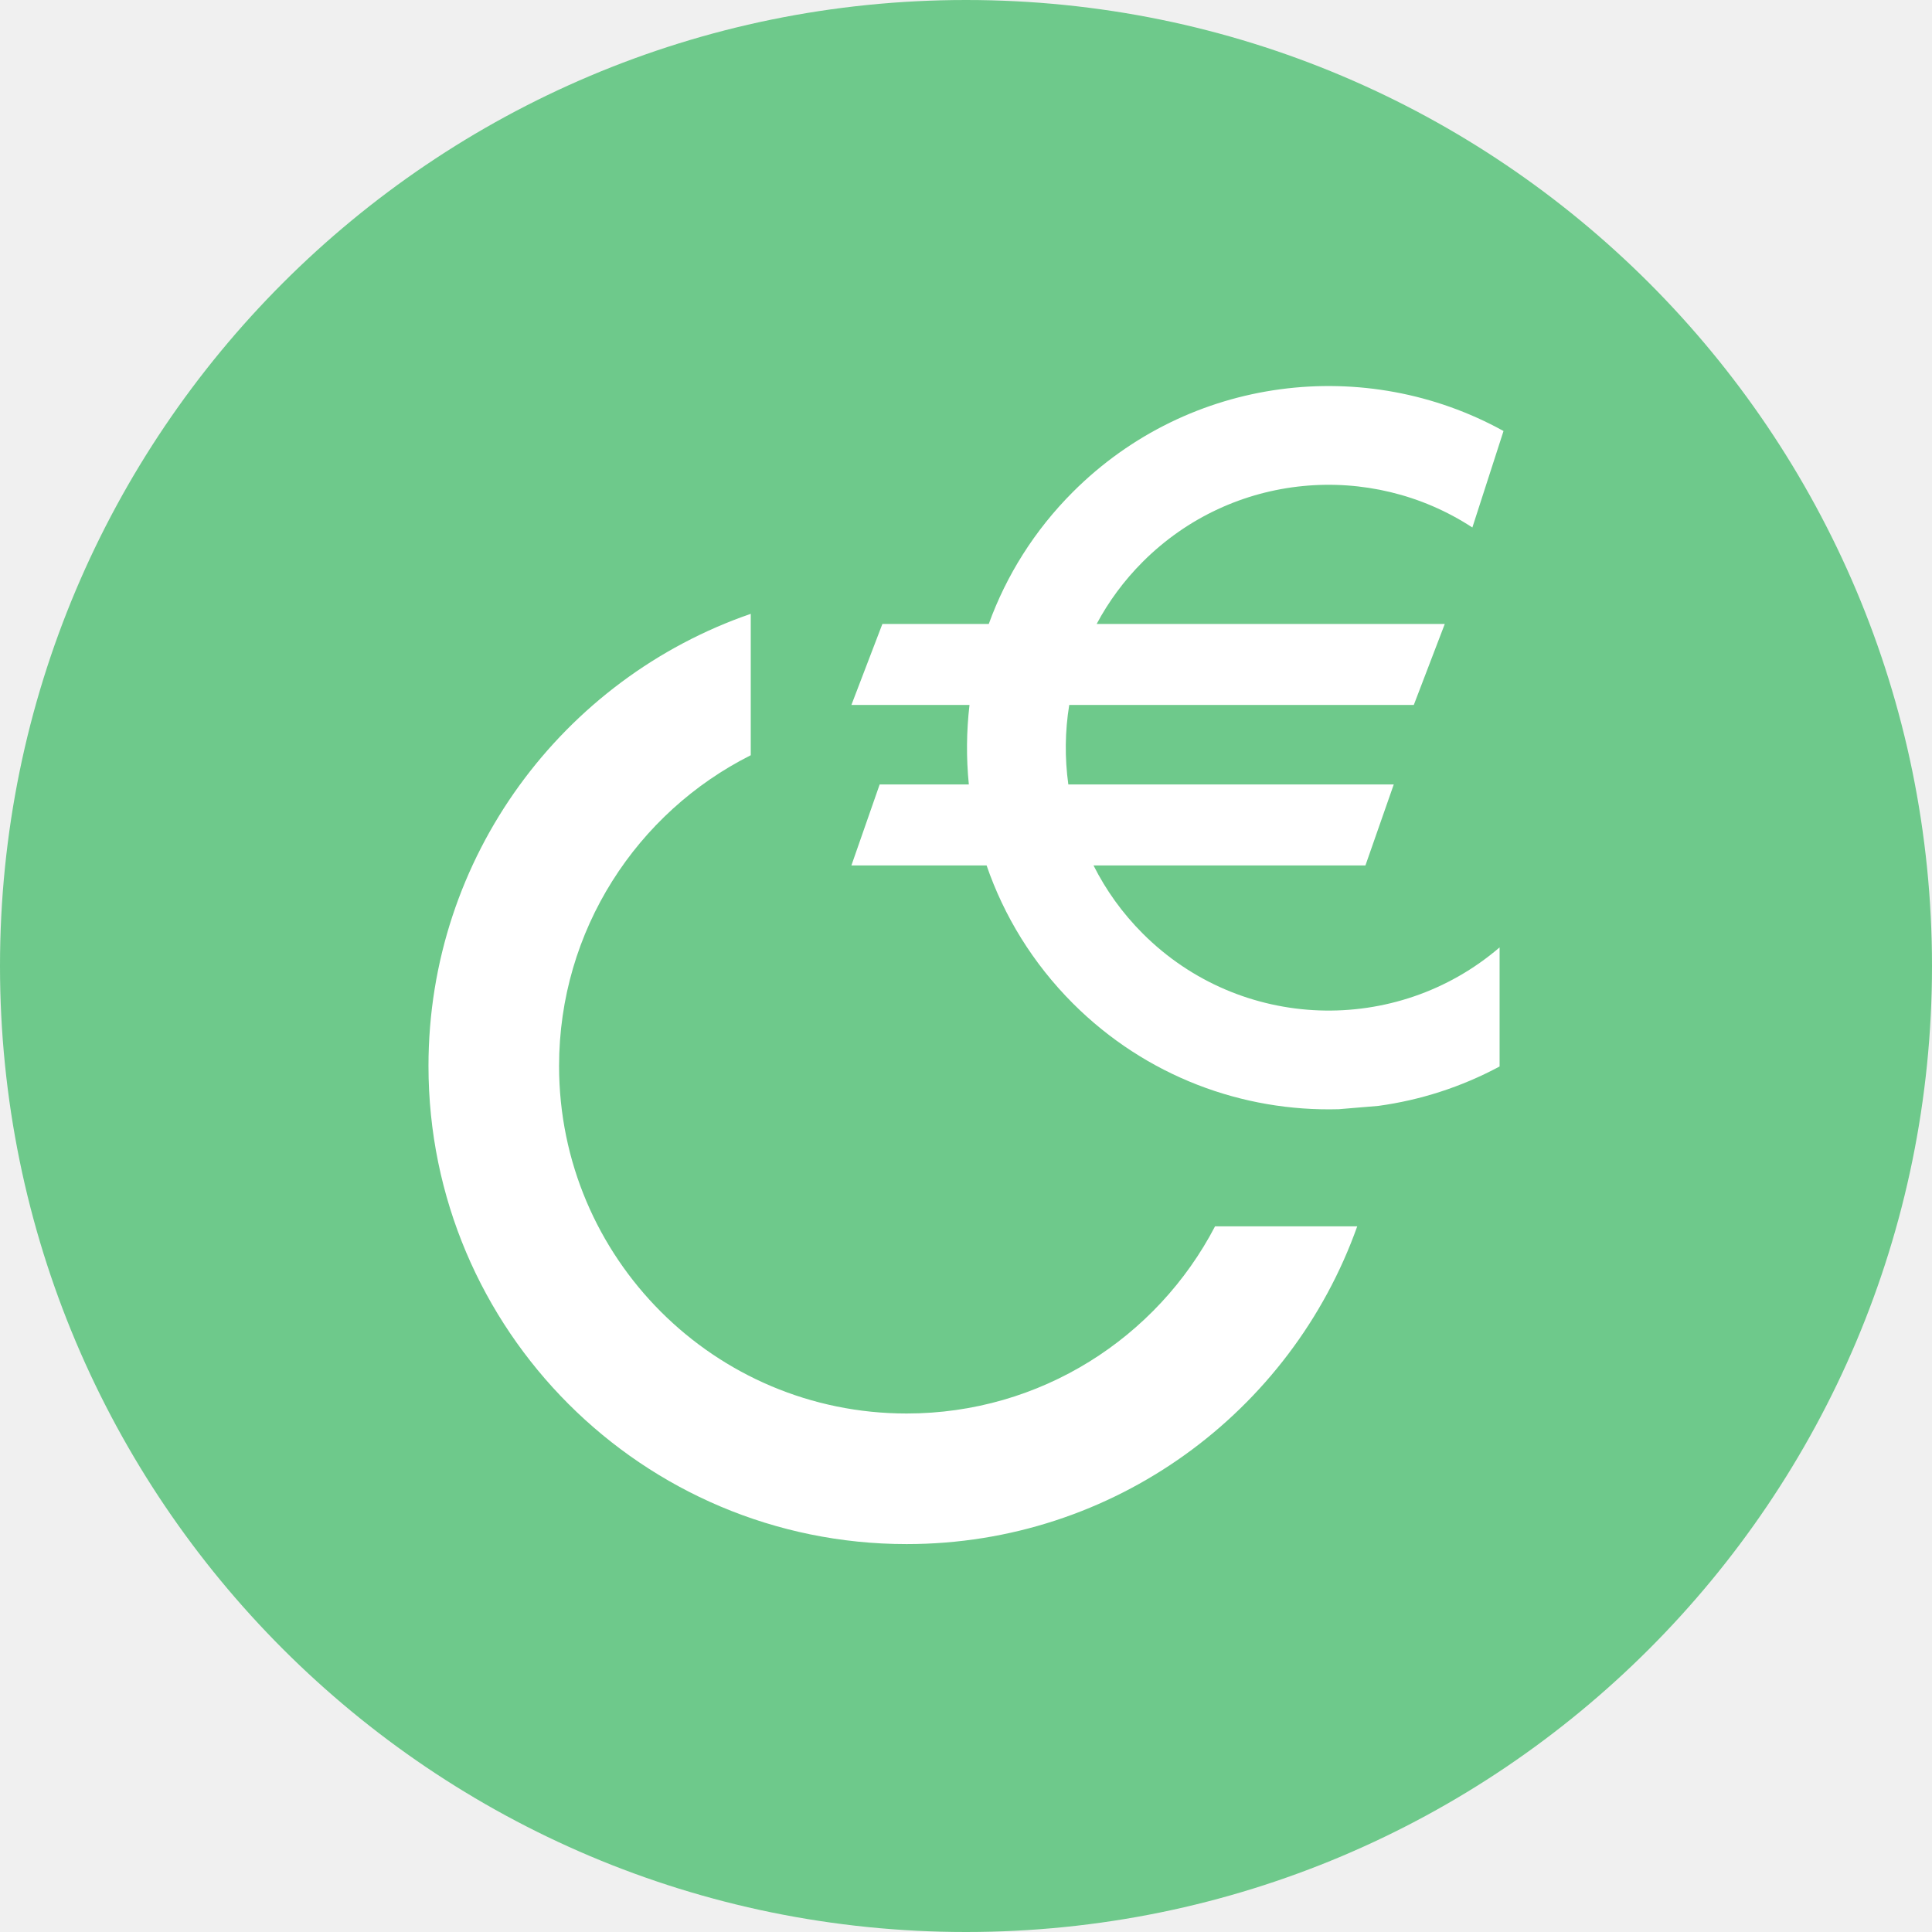
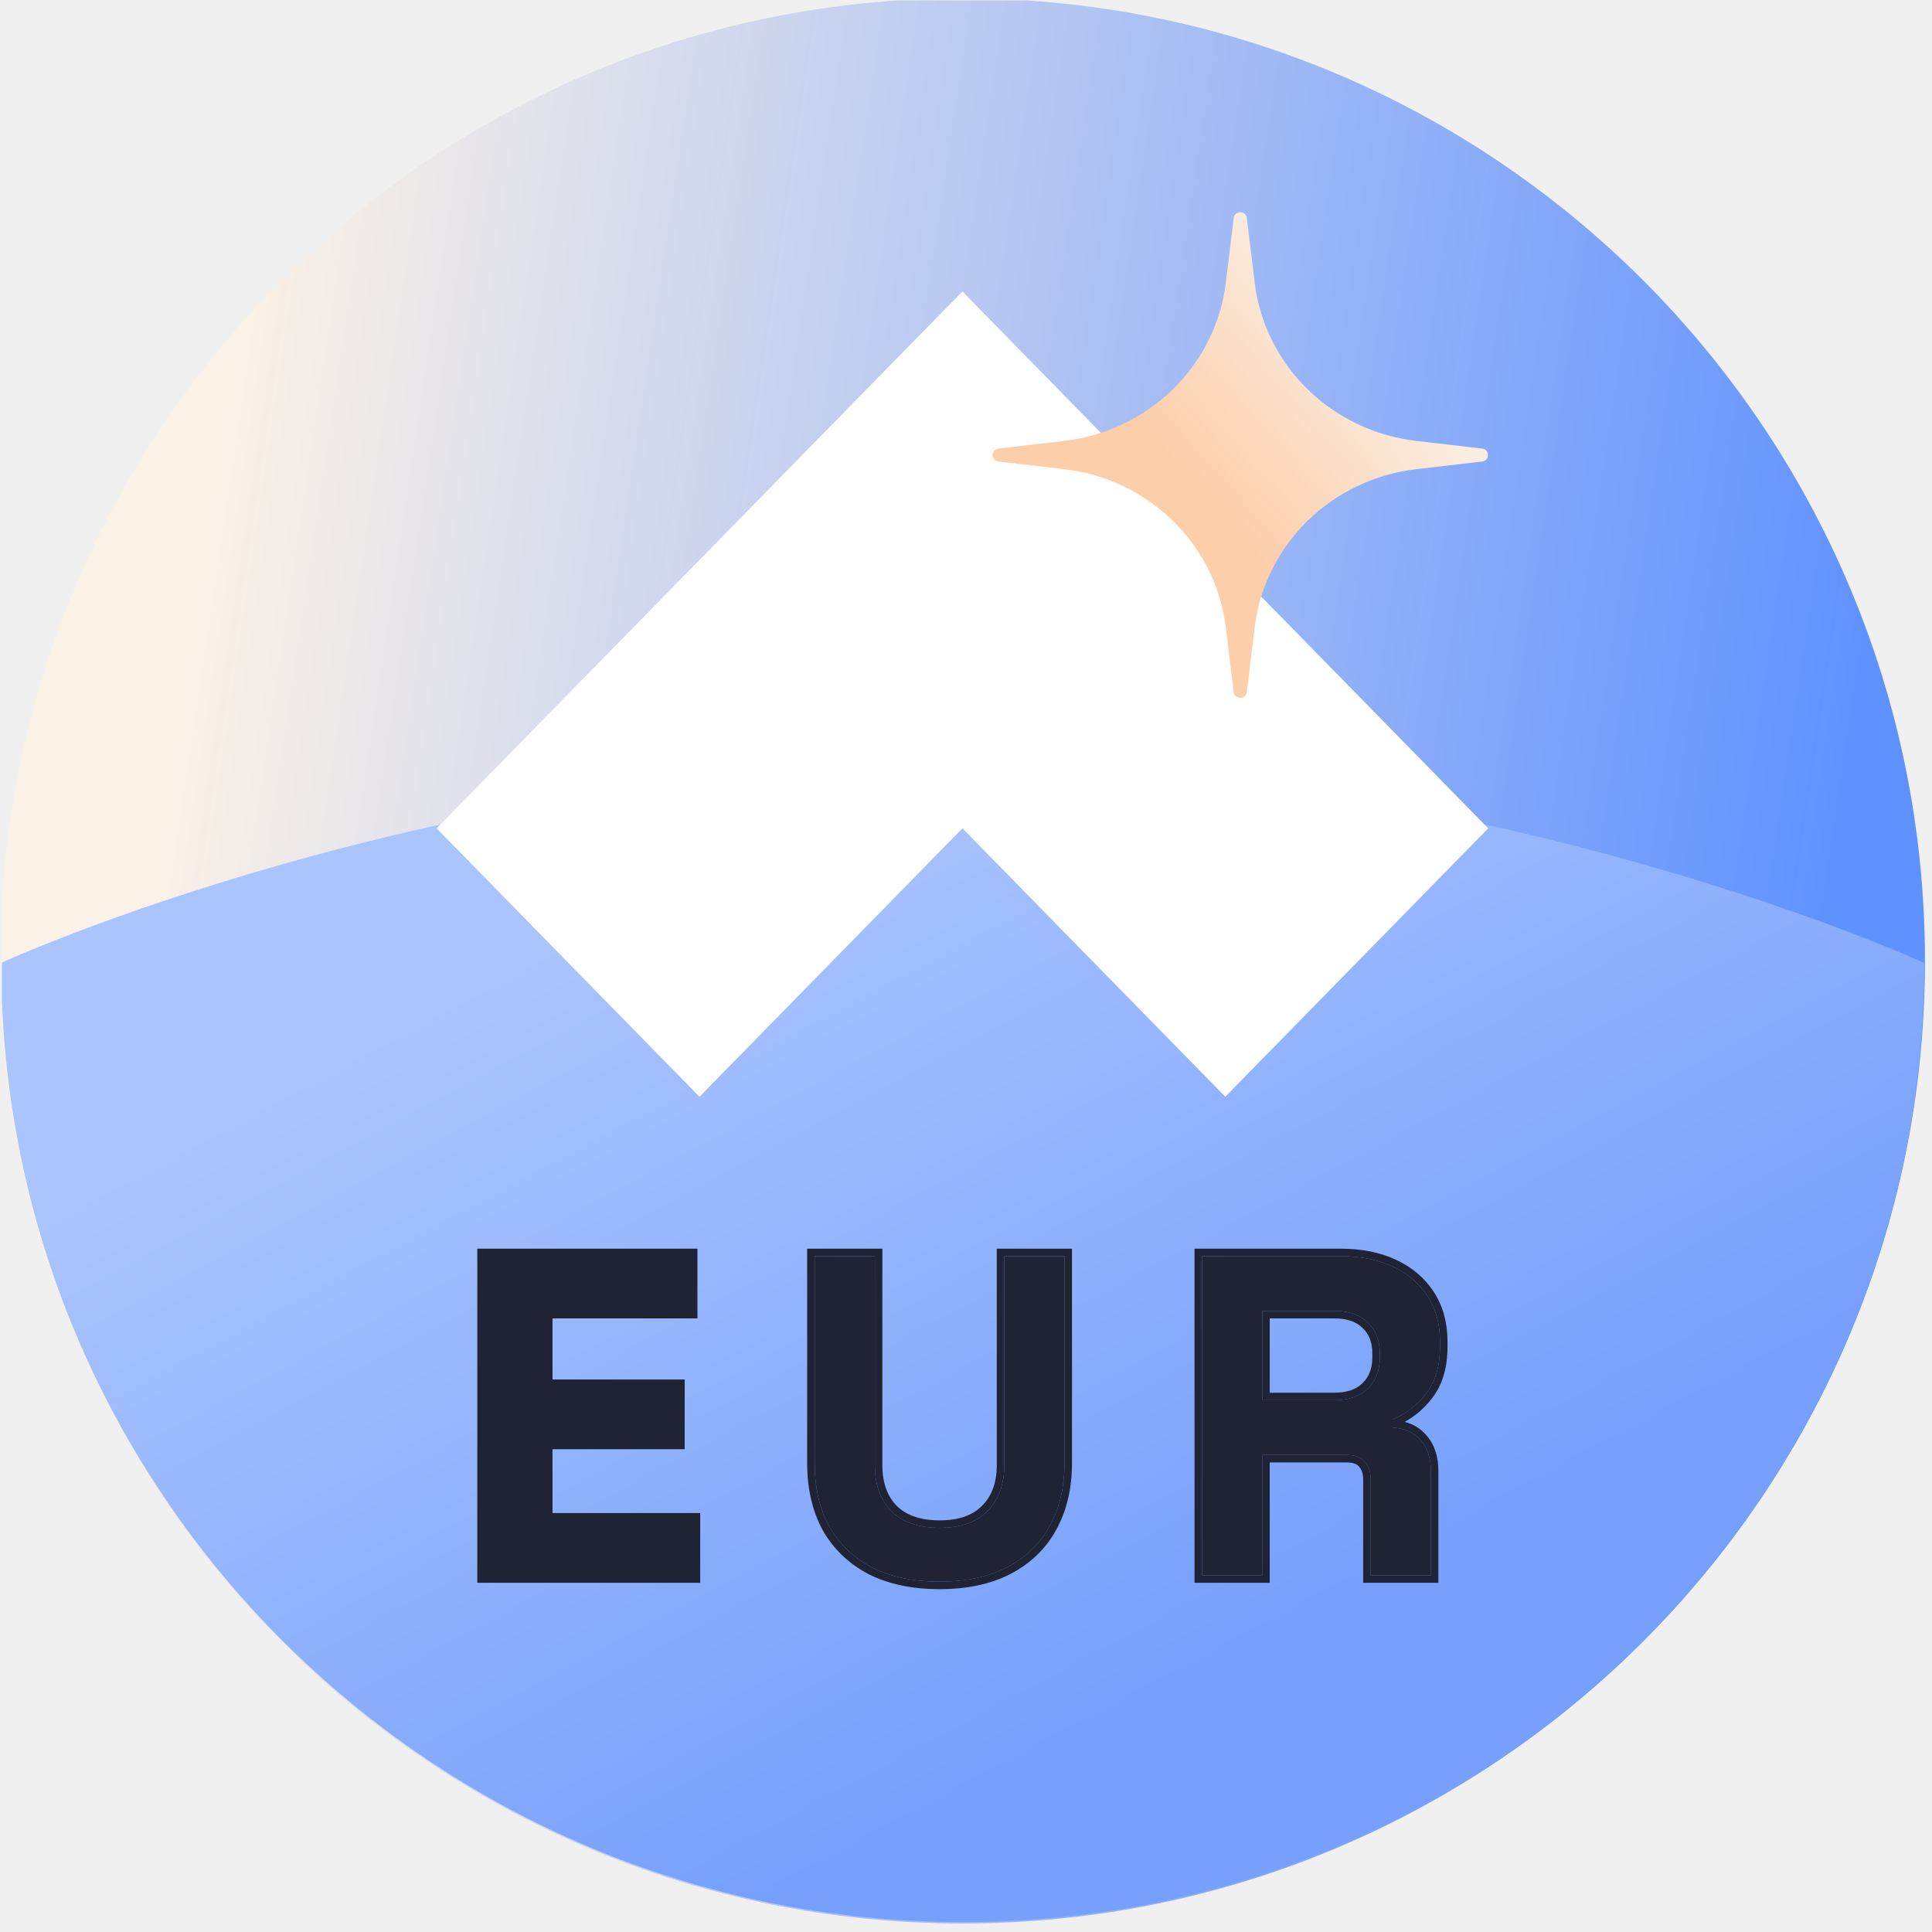
- <svg xmlns="http://www.w3.org/2000/svg" width="32" height="32" viewBox="0 0 32 32" fill="none">
-   <rect width="32" height="32" rx="16" fill="#6EC98B" />
-   <path fill-rule="evenodd" clip-rule="evenodd" d="M12.435 10.167C9.329 11.237 7.097 14.186 7.097 17.656C7.097 22.029 10.643 25.575 15.017 25.575C18.459 25.575 21.388 23.379 22.48 20.312H20.125C19.165 22.154 17.238 23.412 15.017 23.412C11.837 23.412 9.26 20.835 9.26 17.656C9.26 15.405 10.552 13.455 12.435 12.509V10.167Z" fill="white" />
-   <path fill-rule="evenodd" clip-rule="evenodd" d="M24.903 7.139C22.626 5.88 19.703 6.217 17.771 8.148C17.131 8.788 16.666 9.537 16.377 10.335H14.615L14.102 11.676H16.058C16.007 12.113 16.003 12.555 16.047 12.993H14.57L14.102 14.334H16.341C16.628 15.169 17.105 15.953 17.771 16.62C18.983 17.831 20.585 18.416 22.173 18.372L22.83 18.317C23.525 18.222 24.206 18.004 24.838 17.664L24.838 15.692C23.128 17.16 20.548 17.083 18.928 15.463C18.588 15.123 18.316 14.741 18.112 14.334H22.616L23.085 12.993H17.695C17.634 12.556 17.639 12.111 17.71 11.676H23.417L23.93 10.335H18.164C18.361 9.965 18.616 9.617 18.928 9.305C20.411 7.822 22.698 7.632 24.387 8.737L24.903 7.139Z" fill="white" />
+ <svg xmlns="http://www.w3.org/2000/svg" width="501" height="501" viewBox="0 0 501 501" fill="none">
+   <g clip-path="url(#clip0_9167_1755)">
+     <path d="M499.176 249.175C499.176 387.031 387.422 498.785 249.566 498.785C111.71 498.785 -0.045 387.031 -0.045 249.175C-0.045 111.319 111.71 -0.436 249.566 -0.436C387.422 -0.436 499.176 111.319 499.176 249.175Z" fill="url(#paint0_linear_9167_1755)" />
+     <path d="M249.652 498.425C111.946 498.425 0.313 387.058 0.313 249.68C0.313 249.68 111.946 198.494 249.652 198.494C387.357 198.494 498.99 249.68 498.99 249.68C498.99 387.058 387.357 498.425 249.652 498.425Z" fill="url(#paint1_linear_9167_1755)" />
+     <path d="M385.913 214.8L249.572 75.576L113.218 214.8L181.389 284.405L249.572 214.8L317.743 284.405L385.913 214.8Z" fill="white" />
+     <path d="M243.646 410.15C236.869 410.15 231.038 408.928 226.152 406.485C221.345 403.964 217.641 400.417 215.04 395.847C212.518 391.197 211.258 385.72 211.258 379.416V325.75H226.861V379.889C226.861 384.932 228.279 388.912 231.116 391.828C234.032 394.743 238.209 396.201 243.646 396.201C249.084 396.201 253.221 394.743 256.058 391.828C258.974 388.912 260.432 384.932 260.432 379.889V325.75H276.035V379.416C276.035 385.72 274.735 391.197 272.134 395.847C269.613 400.417 265.909 403.964 261.023 406.485C256.216 408.928 250.424 410.15 243.646 410.15Z" fill="#1F2333" />
+     <path d="M311.709 408.495V325.75H347.644C352.845 325.75 357.376 326.656 361.238 328.468C365.099 330.281 368.094 332.842 370.222 336.152C372.349 339.462 373.413 343.363 373.413 347.854V349.273C373.413 354.238 372.231 358.257 369.867 361.33C367.503 364.403 364.587 366.649 361.12 368.068V370.196C364.272 370.353 366.715 371.457 368.449 373.505C370.182 375.476 371.049 378.116 371.049 381.425V408.495H355.446V383.671C355.446 381.78 354.933 380.243 353.909 379.061C352.963 377.879 351.348 377.288 349.063 377.288H327.312V408.495H311.709ZM327.312 363.103H345.989C349.693 363.103 352.569 362.118 354.618 360.148C356.746 358.099 357.81 355.42 357.81 352.11V350.928C357.81 347.618 356.785 344.978 354.736 343.008C352.688 340.959 349.772 339.935 345.989 339.935H327.312V363.103Z" fill="#1F2333" />
+     <path fill-rule="evenodd" clip-rule="evenodd" d="M123.771 410.443V323.802H180.86V341.883H143.27V357.727H177.551V375.808H143.27V392.362H181.57V410.443H123.771ZM225.263 408.219L225.246 408.21C220.12 405.521 216.138 401.716 213.346 396.81L213.337 396.793L213.327 396.775C210.624 391.791 209.309 385.983 209.309 379.416V323.802H228.808V379.889C228.808 384.547 230.106 387.991 232.503 390.46C234.948 392.899 238.561 394.253 243.646 394.253C248.741 394.253 252.302 392.894 254.661 390.469L254.68 390.45C257.152 387.978 258.483 384.538 258.483 379.889V323.802H277.983V379.416C277.983 385.989 276.625 391.804 273.837 396.792C271.119 401.717 267.124 405.528 261.916 408.216L261.905 408.222C256.763 410.835 250.653 412.098 243.646 412.098C236.637 412.098 230.493 410.835 225.28 408.228L225.263 408.219ZM272.134 395.847C274.735 391.197 276.035 385.72 276.035 379.416V325.75H260.432V379.889C260.432 384.932 258.974 388.912 256.058 391.828C253.221 394.743 249.084 396.201 243.646 396.201C238.209 396.201 234.032 394.743 231.116 391.828C228.279 388.912 226.861 384.932 226.861 379.889V325.75H211.258V379.416C211.258 385.72 212.518 391.197 215.04 395.847C217.641 400.417 221.345 403.964 226.152 406.485C231.038 408.928 236.869 410.15 243.646 410.15C250.424 410.15 256.216 408.928 261.023 406.485C265.909 403.964 269.613 400.417 272.134 395.847ZM309.76 410.443V323.802H347.643C353.069 323.802 357.894 324.747 362.065 326.705C366.229 328.66 369.517 331.455 371.86 335.099C374.217 338.765 375.361 343.043 375.361 347.854V349.273C375.361 354.546 374.102 359.019 371.41 362.518C369.409 365.12 367.028 367.191 364.275 368.714C366.513 369.311 368.424 370.467 369.923 372.233C372.036 374.642 372.996 377.777 372.996 381.425V410.443H353.497V383.671C353.497 382.146 353.093 381.095 352.436 380.337L352.411 380.308L352.387 380.278C351.968 379.755 351.064 379.236 349.062 379.236H329.26V410.443H309.76ZM327.312 377.288H349.063C351.348 377.288 352.963 377.879 353.909 379.061C354.933 380.243 355.446 381.78 355.446 383.671V408.495H371.049V381.425C371.049 378.116 370.182 375.476 368.449 373.505C366.715 371.457 364.272 370.353 361.12 370.196V368.068C364.587 366.649 367.503 364.403 369.867 361.33C372.231 358.257 373.413 354.238 373.413 349.273V347.854C373.413 343.363 372.349 339.462 370.222 336.152C368.094 332.842 365.099 330.281 361.238 328.468C357.376 326.656 352.845 325.75 347.644 325.75H311.709V408.495H327.312V377.288ZM353.372 344.399L353.358 344.385C351.776 342.803 349.419 341.883 345.988 341.883H329.26V361.155H345.988C349.346 361.155 351.681 360.269 353.267 358.744C354.965 357.109 355.861 354.96 355.861 352.11V350.928C355.861 348.053 354.989 345.954 353.386 344.412L353.372 344.399ZM354.618 360.148C352.569 362.118 349.693 363.103 345.989 363.103H327.312V339.935H345.989C349.772 339.935 352.688 340.959 354.736 343.008C356.785 344.978 357.81 347.618 357.81 350.928V352.11C357.81 355.42 356.746 358.099 354.618 360.148Z" fill="#1F2333" />
+     <path d="M319.903 56.547C320.144 54.557 323.09 54.557 323.331 56.547L325.352 73.238C327.962 94.791 345.301 111.783 367.294 114.341L384.325 116.321C386.356 116.558 386.356 119.445 384.325 119.681L367.294 121.661C345.301 124.219 327.962 141.211 325.352 162.764L323.331 179.455C323.09 181.445 320.144 181.445 319.903 179.455L317.882 162.764C315.273 141.211 297.933 124.219 275.941 121.661L258.909 119.681C256.879 119.445 256.879 116.558 258.909 116.321L275.941 114.341C297.933 111.783 315.273 94.791 317.882 73.238L319.903 56.547Z" fill="url(#paint2_linear_9167_1755)" />
+   </g>
+   <defs>
+     <linearGradient id="paint0_linear_9167_1755" x1="51.426" y1="171.472" x2="473.913" y2="234.273" gradientUnits="userSpaceOnUse">
+       <stop stop-color="#FAF1E7" />
+       <stop offset="1" stop-color="#6092FF" />
+     </linearGradient>
+     <linearGradient id="paint1_linear_9167_1755" x1="98.549" y1="247.127" x2="223.333" y2="480.395" gradientUnits="userSpaceOnUse">
+       <stop offset="0.073" stop-color="#AAC4FD" />
+       <stop offset="1" stop-color="#76A0FC" />
+     </linearGradient>
+     <linearGradient id="paint2_linear_9167_1755" x1="313.315" y1="130.071" x2="363.403" y2="85.775" gradientUnits="userSpaceOnUse">
+       <stop stop-color="#FDCEAA" />
+       <stop offset="1" stop-color="#FAF1E7" />
+     </linearGradient>
+     <clipPath id="clip0_9167_1755">
+       <rect width="500" height="500" fill="white" transform="translate(0.5 0.103516)" />
+     </clipPath>
+   </defs>
</svg>
